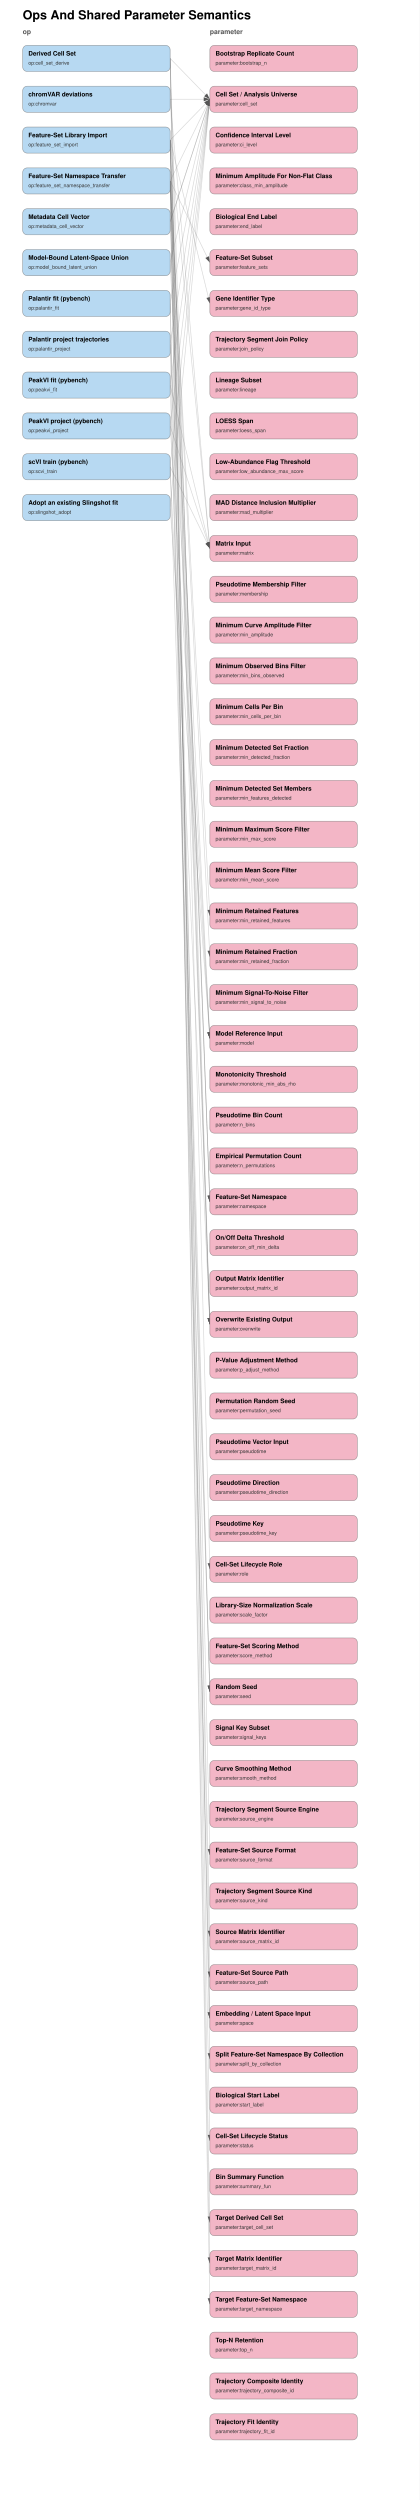
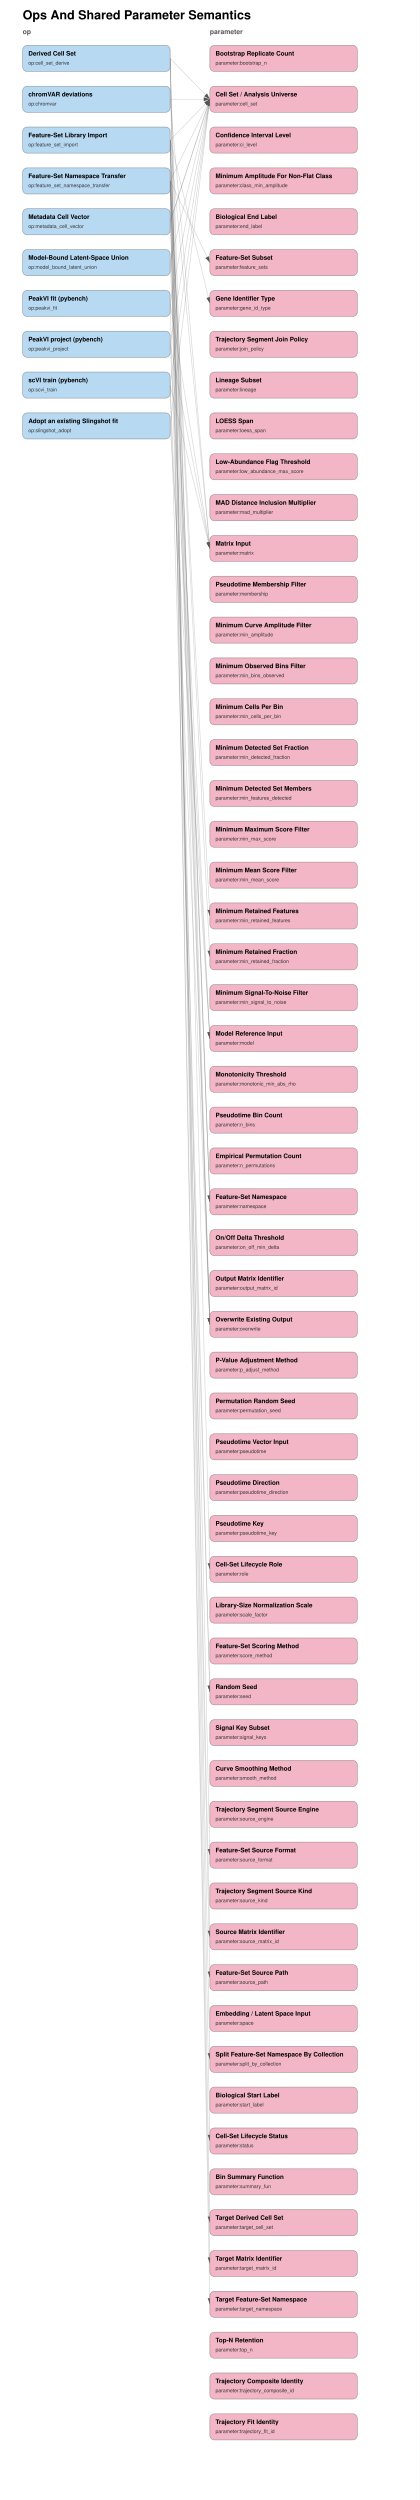
<svg xmlns="http://www.w3.org/2000/svg" width="740" height="4408" viewBox="0 0 740 4408">
  <rect width="100%" height="100%" fill="white" />
  <defs>
    <marker id="arrow" markerWidth="10" markerHeight="10" refX="9" refY="3" orient="auto" markerUnits="strokeWidth">
      <path d="M0,0 L0,6 L9,3 z" fill="#555" />
    </marker>
  </defs>
  <text x="40" y="34" font-family="Helvetica,Arial,sans-serif" font-size="22" font-weight="700">Ops And Shared Parameter Semantics</text>
  <text x="40" y="60" font-family="Helvetica,Arial,sans-serif" font-size="12" font-weight="700" fill="#555">op</text>
  <text x="370" y="60" font-family="Helvetica,Arial,sans-serif" font-size="12" font-weight="700" fill="#555">parameter</text>
  <line x1="300" y1="103" x2="370" y2="175" stroke="#555" stroke-opacity="0.22" stroke-width="1.2" marker-end="url(#arrow)" />
  <line x1="300" y1="103" x2="370" y2="2335" stroke="#555" stroke-opacity="0.22" stroke-width="1.2" marker-end="url(#arrow)" />
  <line x1="300" y1="103" x2="370" y2="2767" stroke="#555" stroke-opacity="0.22" stroke-width="1.2" marker-end="url(#arrow)" />
  <line x1="300" y1="103" x2="370" y2="3775" stroke="#555" stroke-opacity="0.22" stroke-width="1.2" marker-end="url(#arrow)" />
  <line x1="300" y1="103" x2="370" y2="3919" stroke="#555" stroke-opacity="0.22" stroke-width="1.2" marker-end="url(#arrow)" />
  <line x1="300" y1="175" x2="370" y2="175" stroke="#555" stroke-opacity="0.22" stroke-width="1.2" marker-end="url(#arrow)" />
  <line x1="300" y1="175" x2="370" y2="967" stroke="#555" stroke-opacity="0.22" stroke-width="1.2" marker-end="url(#arrow)" />
  <line x1="300" y1="247" x2="370" y2="175" stroke="#555" stroke-opacity="0.22" stroke-width="1.2" marker-end="url(#arrow)" />
  <line x1="300" y1="247" x2="370" y2="535" stroke="#555" stroke-opacity="0.22" stroke-width="1.2" marker-end="url(#arrow)" />
  <line x1="300" y1="247" x2="370" y2="967" stroke="#555" stroke-opacity="0.22" stroke-width="1.2" marker-end="url(#arrow)" />
  <line x1="300" y1="247" x2="370" y2="2119" stroke="#555" stroke-opacity="0.22" stroke-width="1.2" marker-end="url(#arrow)" />
  <line x1="300" y1="247" x2="370" y2="2119" stroke="#555" stroke-opacity="0.22" stroke-width="1.2" marker-end="url(#arrow)" />
  <line x1="300" y1="247" x2="370" y2="2335" stroke="#555" stroke-opacity="0.22" stroke-width="1.2" marker-end="url(#arrow)" />
  <line x1="300" y1="247" x2="370" y2="3271" stroke="#555" stroke-opacity="0.22" stroke-width="1.2" marker-end="url(#arrow)" />
  <line x1="300" y1="247" x2="370" y2="3487" stroke="#555" stroke-opacity="0.22" stroke-width="1.2" marker-end="url(#arrow)" />
  <line x1="300" y1="247" x2="370" y2="3631" stroke="#555" stroke-opacity="0.22" stroke-width="1.2" marker-end="url(#arrow)" />
  <line x1="300" y1="319" x2="370" y2="175" stroke="#555" stroke-opacity="0.22" stroke-width="1.2" marker-end="url(#arrow)" />
  <line x1="300" y1="319" x2="370" y2="463" stroke="#555" stroke-opacity="0.22" stroke-width="1.2" marker-end="url(#arrow)" />
  <line x1="300" y1="319" x2="370" y2="1615" stroke="#555" stroke-opacity="0.22" stroke-width="1.2" marker-end="url(#arrow)" />
  <line x1="300" y1="319" x2="370" y2="1687" stroke="#555" stroke-opacity="0.22" stroke-width="1.2" marker-end="url(#arrow)" />
  <line x1="300" y1="319" x2="370" y2="2119" stroke="#555" stroke-opacity="0.22" stroke-width="1.2" marker-end="url(#arrow)" />
  <line x1="300" y1="319" x2="370" y2="2335" stroke="#555" stroke-opacity="0.22" stroke-width="1.2" marker-end="url(#arrow)" />
  <line x1="300" y1="319" x2="370" y2="3415" stroke="#555" stroke-opacity="0.22" stroke-width="1.2" marker-end="url(#arrow)" />
  <line x1="300" y1="319" x2="370" y2="3991" stroke="#555" stroke-opacity="0.22" stroke-width="1.2" marker-end="url(#arrow)" />
  <line x1="300" y1="319" x2="370" y2="4063" stroke="#555" stroke-opacity="0.22" stroke-width="1.2" marker-end="url(#arrow)" />
  <line x1="300" y1="391" x2="370" y2="175" stroke="#555" stroke-opacity="0.22" stroke-width="1.2" marker-end="url(#arrow)" />
  <line x1="300" y1="391" x2="370" y2="175" stroke="#555" stroke-opacity="0.22" stroke-width="1.2" marker-end="url(#arrow)" />
  <line x1="300" y1="391" x2="370" y2="2335" stroke="#555" stroke-opacity="0.22" stroke-width="1.2" marker-end="url(#arrow)" />
  <line x1="300" y1="463" x2="370" y2="175" stroke="#555" stroke-opacity="0.22" stroke-width="1.2" marker-end="url(#arrow)" />
  <line x1="300" y1="463" x2="370" y2="1831" stroke="#555" stroke-opacity="0.22" stroke-width="1.2" marker-end="url(#arrow)" />
  <line x1="300" y1="535" x2="370" y2="175" stroke="#555" stroke-opacity="0.22" stroke-width="1.2" marker-end="url(#arrow)" />
+   <line x1="300" y1="535" x2="370" y2="967" stroke="#555" stroke-opacity="0.22" stroke-width="1.2" marker-end="url(#arrow)" />
  <line x1="300" y1="535" x2="370" y2="2983" stroke="#555" stroke-opacity="0.22" stroke-width="1.2" marker-end="url(#arrow)" />
-   <line x1="300" y1="535" x2="370" y2="3559" stroke="#555" stroke-opacity="0.22" stroke-width="1.2" marker-end="url(#arrow)" />
  <line x1="300" y1="607" x2="370" y2="175" stroke="#555" stroke-opacity="0.22" stroke-width="1.2" marker-end="url(#arrow)" />
+   <line x1="300" y1="607" x2="370" y2="967" stroke="#555" stroke-opacity="0.22" stroke-width="1.2" marker-end="url(#arrow)" />
  <line x1="300" y1="607" x2="370" y2="1831" stroke="#555" stroke-opacity="0.22" stroke-width="1.2" marker-end="url(#arrow)" />
-   <line x1="300" y1="607" x2="370" y2="3559" stroke="#555" stroke-opacity="0.22" stroke-width="1.2" marker-end="url(#arrow)" />
  <line x1="300" y1="679" x2="370" y2="175" stroke="#555" stroke-opacity="0.22" stroke-width="1.2" marker-end="url(#arrow)" />
  <line x1="300" y1="679" x2="370" y2="967" stroke="#555" stroke-opacity="0.22" stroke-width="1.2" marker-end="url(#arrow)" />
+   <line x1="300" y1="679" x2="370" y2="2335" stroke="#555" stroke-opacity="0.22" stroke-width="1.2" marker-end="url(#arrow)" />
  <line x1="300" y1="679" x2="370" y2="2983" stroke="#555" stroke-opacity="0.22" stroke-width="1.2" marker-end="url(#arrow)" />
  <line x1="300" y1="751" x2="370" y2="175" stroke="#555" stroke-opacity="0.22" stroke-width="1.2" marker-end="url(#arrow)" />
-   <line x1="300" y1="751" x2="370" y2="967" stroke="#555" stroke-opacity="0.22" stroke-width="1.2" marker-end="url(#arrow)" />
  <line x1="300" y1="751" x2="370" y2="1831" stroke="#555" stroke-opacity="0.22" stroke-width="1.2" marker-end="url(#arrow)" />
-   <line x1="300" y1="823" x2="370" y2="175" stroke="#555" stroke-opacity="0.22" stroke-width="1.2" marker-end="url(#arrow)" />
-   <line x1="300" y1="823" x2="370" y2="967" stroke="#555" stroke-opacity="0.22" stroke-width="1.2" marker-end="url(#arrow)" />
-   <line x1="300" y1="823" x2="370" y2="2335" stroke="#555" stroke-opacity="0.22" stroke-width="1.2" marker-end="url(#arrow)" />
-   <line x1="300" y1="823" x2="370" y2="2983" stroke="#555" stroke-opacity="0.22" stroke-width="1.2" marker-end="url(#arrow)" />
-   <line x1="300" y1="895" x2="370" y2="175" stroke="#555" stroke-opacity="0.22" stroke-width="1.2" marker-end="url(#arrow)" />
-   <line x1="300" y1="895" x2="370" y2="1831" stroke="#555" stroke-opacity="0.22" stroke-width="1.2" marker-end="url(#arrow)" />
  <g>
    <rect x="40" y="80" width="260" height="46" rx="8" fill="#b7d9f2" stroke="#555" stroke-opacity="0.55" />
    <text x="50" y="98" font-family="Helvetica,Arial,sans-serif" font-size="11" font-weight="700">Derived Cell Set</text>
    <text x="50" y="114" font-family="Helvetica,Arial,sans-serif" font-size="9" fill="#333">op:cell_set_derive</text>
  </g>
  <g>
    <rect x="40" y="152" width="260" height="46" rx="8" fill="#b7d9f2" stroke="#555" stroke-opacity="0.55" />
    <text x="50" y="170" font-family="Helvetica,Arial,sans-serif" font-size="11" font-weight="700">chromVAR deviations</text>
    <text x="50" y="186" font-family="Helvetica,Arial,sans-serif" font-size="9" fill="#333">op:chromvar</text>
  </g>
  <g>
    <rect x="40" y="224" width="260" height="46" rx="8" fill="#b7d9f2" stroke="#555" stroke-opacity="0.55" />
    <text x="50" y="242" font-family="Helvetica,Arial,sans-serif" font-size="11" font-weight="700">Feature-Set Library Import</text>
    <text x="50" y="258" font-family="Helvetica,Arial,sans-serif" font-size="9" fill="#333">op:feature_set_import</text>
  </g>
  <g>
    <rect x="40" y="296" width="260" height="46" rx="8" fill="#b7d9f2" stroke="#555" stroke-opacity="0.55" />
    <text x="50" y="314" font-family="Helvetica,Arial,sans-serif" font-size="11" font-weight="700">Feature-Set Namespace Transfer</text>
    <text x="50" y="330" font-family="Helvetica,Arial,sans-serif" font-size="9" fill="#333">op:feature_set_namespace_transfer</text>
  </g>
  <g>
    <rect x="40" y="368" width="260" height="46" rx="8" fill="#b7d9f2" stroke="#555" stroke-opacity="0.55" />
    <text x="50" y="386" font-family="Helvetica,Arial,sans-serif" font-size="11" font-weight="700">Metadata Cell Vector</text>
    <text x="50" y="402" font-family="Helvetica,Arial,sans-serif" font-size="9" fill="#333">op:metadata_cell_vector</text>
  </g>
  <g>
    <rect x="40" y="440" width="260" height="46" rx="8" fill="#b7d9f2" stroke="#555" stroke-opacity="0.55" />
    <text x="50" y="458" font-family="Helvetica,Arial,sans-serif" font-size="11" font-weight="700">Model-Bound Latent-Space Union</text>
    <text x="50" y="474" font-family="Helvetica,Arial,sans-serif" font-size="9" fill="#333">op:model_bound_latent_union</text>
  </g>
  <g>
    <rect x="40" y="512" width="260" height="46" rx="8" fill="#b7d9f2" stroke="#555" stroke-opacity="0.55" />
-     <text x="50" y="530" font-family="Helvetica,Arial,sans-serif" font-size="11" font-weight="700">Palantir fit (pybench)</text>
-     <text x="50" y="546" font-family="Helvetica,Arial,sans-serif" font-size="9" fill="#333">op:palantir_fit</text>
+     <text x="50" y="530" font-family="Helvetica,Arial,sans-serif" font-size="11" font-weight="700">PeakVI fit (pybench)</text>
+     <text x="50" y="546" font-family="Helvetica,Arial,sans-serif" font-size="9" fill="#333">op:peakvi_fit</text>
  </g>
  <g>
    <rect x="40" y="584" width="260" height="46" rx="8" fill="#b7d9f2" stroke="#555" stroke-opacity="0.55" />
-     <text x="50" y="602" font-family="Helvetica,Arial,sans-serif" font-size="11" font-weight="700">Palantir project trajectories</text>
-     <text x="50" y="618" font-family="Helvetica,Arial,sans-serif" font-size="9" fill="#333">op:palantir_project</text>
+     <text x="50" y="602" font-family="Helvetica,Arial,sans-serif" font-size="11" font-weight="700">PeakVI project (pybench)</text>
+     <text x="50" y="618" font-family="Helvetica,Arial,sans-serif" font-size="9" fill="#333">op:peakvi_project</text>
  </g>
  <g>
    <rect x="40" y="656" width="260" height="46" rx="8" fill="#b7d9f2" stroke="#555" stroke-opacity="0.55" />
-     <text x="50" y="674" font-family="Helvetica,Arial,sans-serif" font-size="11" font-weight="700">PeakVI fit (pybench)</text>
-     <text x="50" y="690" font-family="Helvetica,Arial,sans-serif" font-size="9" fill="#333">op:peakvi_fit</text>
+     <text x="50" y="674" font-family="Helvetica,Arial,sans-serif" font-size="11" font-weight="700">scVI train (pybench)</text>
+     <text x="50" y="690" font-family="Helvetica,Arial,sans-serif" font-size="9" fill="#333">op:scvi_train</text>
  </g>
  <g>
    <rect x="40" y="728" width="260" height="46" rx="8" fill="#b7d9f2" stroke="#555" stroke-opacity="0.55" />
-     <text x="50" y="746" font-family="Helvetica,Arial,sans-serif" font-size="11" font-weight="700">PeakVI project (pybench)</text>
-     <text x="50" y="762" font-family="Helvetica,Arial,sans-serif" font-size="9" fill="#333">op:peakvi_project</text>
-   </g>
-   <g>
-     <rect x="40" y="800" width="260" height="46" rx="8" fill="#b7d9f2" stroke="#555" stroke-opacity="0.55" />
-     <text x="50" y="818" font-family="Helvetica,Arial,sans-serif" font-size="11" font-weight="700">scVI train (pybench)</text>
-     <text x="50" y="834" font-family="Helvetica,Arial,sans-serif" font-size="9" fill="#333">op:scvi_train</text>
-   </g>
-   <g>
-     <rect x="40" y="872" width="260" height="46" rx="8" fill="#b7d9f2" stroke="#555" stroke-opacity="0.55" />
-     <text x="50" y="890" font-family="Helvetica,Arial,sans-serif" font-size="11" font-weight="700">Adopt an existing Slingshot fit</text>
-     <text x="50" y="906" font-family="Helvetica,Arial,sans-serif" font-size="9" fill="#333">op:slingshot_adopt</text>
+     <text x="50" y="746" font-family="Helvetica,Arial,sans-serif" font-size="11" font-weight="700">Adopt an existing Slingshot fit</text>
+     <text x="50" y="762" font-family="Helvetica,Arial,sans-serif" font-size="9" fill="#333">op:slingshot_adopt</text>
  </g>
  <g>
    <rect x="370" y="80" width="260" height="46" rx="8" fill="#f3b6c6" stroke="#555" stroke-opacity="0.55" />
    <text x="380" y="98" font-family="Helvetica,Arial,sans-serif" font-size="11" font-weight="700">Bootstrap Replicate Count</text>
    <text x="380" y="114" font-family="Helvetica,Arial,sans-serif" font-size="9" fill="#333">parameter:bootstrap_n</text>
  </g>
  <g>
    <rect x="370" y="152" width="260" height="46" rx="8" fill="#f3b6c6" stroke="#555" stroke-opacity="0.55" />
    <text x="380" y="170" font-family="Helvetica,Arial,sans-serif" font-size="11" font-weight="700">Cell Set / Analysis Universe</text>
    <text x="380" y="186" font-family="Helvetica,Arial,sans-serif" font-size="9" fill="#333">parameter:cell_set</text>
  </g>
  <g>
    <rect x="370" y="224" width="260" height="46" rx="8" fill="#f3b6c6" stroke="#555" stroke-opacity="0.55" />
    <text x="380" y="242" font-family="Helvetica,Arial,sans-serif" font-size="11" font-weight="700">Confidence Interval Level</text>
    <text x="380" y="258" font-family="Helvetica,Arial,sans-serif" font-size="9" fill="#333">parameter:ci_level</text>
  </g>
  <g>
    <rect x="370" y="296" width="260" height="46" rx="8" fill="#f3b6c6" stroke="#555" stroke-opacity="0.55" />
    <text x="380" y="314" font-family="Helvetica,Arial,sans-serif" font-size="11" font-weight="700">Minimum Amplitude For Non-Flat Class</text>
    <text x="380" y="330" font-family="Helvetica,Arial,sans-serif" font-size="9" fill="#333">parameter:class_min_amplitude</text>
  </g>
  <g>
    <rect x="370" y="368" width="260" height="46" rx="8" fill="#f3b6c6" stroke="#555" stroke-opacity="0.55" />
    <text x="380" y="386" font-family="Helvetica,Arial,sans-serif" font-size="11" font-weight="700">Biological End Label</text>
    <text x="380" y="402" font-family="Helvetica,Arial,sans-serif" font-size="9" fill="#333">parameter:end_label</text>
  </g>
  <g>
    <rect x="370" y="440" width="260" height="46" rx="8" fill="#f3b6c6" stroke="#555" stroke-opacity="0.55" />
    <text x="380" y="458" font-family="Helvetica,Arial,sans-serif" font-size="11" font-weight="700">Feature-Set Subset</text>
    <text x="380" y="474" font-family="Helvetica,Arial,sans-serif" font-size="9" fill="#333">parameter:feature_sets</text>
  </g>
  <g>
    <rect x="370" y="512" width="260" height="46" rx="8" fill="#f3b6c6" stroke="#555" stroke-opacity="0.55" />
    <text x="380" y="530" font-family="Helvetica,Arial,sans-serif" font-size="11" font-weight="700">Gene Identifier Type</text>
    <text x="380" y="546" font-family="Helvetica,Arial,sans-serif" font-size="9" fill="#333">parameter:gene_id_type</text>
  </g>
  <g>
    <rect x="370" y="584" width="260" height="46" rx="8" fill="#f3b6c6" stroke="#555" stroke-opacity="0.55" />
    <text x="380" y="602" font-family="Helvetica,Arial,sans-serif" font-size="11" font-weight="700">Trajectory Segment Join Policy</text>
    <text x="380" y="618" font-family="Helvetica,Arial,sans-serif" font-size="9" fill="#333">parameter:join_policy</text>
  </g>
  <g>
    <rect x="370" y="656" width="260" height="46" rx="8" fill="#f3b6c6" stroke="#555" stroke-opacity="0.55" />
    <text x="380" y="674" font-family="Helvetica,Arial,sans-serif" font-size="11" font-weight="700">Lineage Subset</text>
    <text x="380" y="690" font-family="Helvetica,Arial,sans-serif" font-size="9" fill="#333">parameter:lineage</text>
  </g>
  <g>
    <rect x="370" y="728" width="260" height="46" rx="8" fill="#f3b6c6" stroke="#555" stroke-opacity="0.55" />
    <text x="380" y="746" font-family="Helvetica,Arial,sans-serif" font-size="11" font-weight="700">LOESS Span</text>
    <text x="380" y="762" font-family="Helvetica,Arial,sans-serif" font-size="9" fill="#333">parameter:loess_span</text>
  </g>
  <g>
    <rect x="370" y="800" width="260" height="46" rx="8" fill="#f3b6c6" stroke="#555" stroke-opacity="0.55" />
    <text x="380" y="818" font-family="Helvetica,Arial,sans-serif" font-size="11" font-weight="700">Low-Abundance Flag Threshold</text>
    <text x="380" y="834" font-family="Helvetica,Arial,sans-serif" font-size="9" fill="#333">parameter:low_abundance_max_score</text>
  </g>
  <g>
    <rect x="370" y="872" width="260" height="46" rx="8" fill="#f3b6c6" stroke="#555" stroke-opacity="0.55" />
    <text x="380" y="890" font-family="Helvetica,Arial,sans-serif" font-size="11" font-weight="700">MAD Distance Inclusion Multiplier</text>
    <text x="380" y="906" font-family="Helvetica,Arial,sans-serif" font-size="9" fill="#333">parameter:mad_multiplier</text>
  </g>
  <g>
    <rect x="370" y="944" width="260" height="46" rx="8" fill="#f3b6c6" stroke="#555" stroke-opacity="0.55" />
    <text x="380" y="962" font-family="Helvetica,Arial,sans-serif" font-size="11" font-weight="700">Matrix Input</text>
    <text x="380" y="978" font-family="Helvetica,Arial,sans-serif" font-size="9" fill="#333">parameter:matrix</text>
  </g>
  <g>
    <rect x="370" y="1016" width="260" height="46" rx="8" fill="#f3b6c6" stroke="#555" stroke-opacity="0.55" />
    <text x="380" y="1034" font-family="Helvetica,Arial,sans-serif" font-size="11" font-weight="700">Pseudotime Membership Filter</text>
    <text x="380" y="1050" font-family="Helvetica,Arial,sans-serif" font-size="9" fill="#333">parameter:membership</text>
  </g>
  <g>
    <rect x="370" y="1088" width="260" height="46" rx="8" fill="#f3b6c6" stroke="#555" stroke-opacity="0.55" />
    <text x="380" y="1106" font-family="Helvetica,Arial,sans-serif" font-size="11" font-weight="700">Minimum Curve Amplitude Filter</text>
    <text x="380" y="1122" font-family="Helvetica,Arial,sans-serif" font-size="9" fill="#333">parameter:min_amplitude</text>
  </g>
  <g>
    <rect x="370" y="1160" width="260" height="46" rx="8" fill="#f3b6c6" stroke="#555" stroke-opacity="0.55" />
    <text x="380" y="1178" font-family="Helvetica,Arial,sans-serif" font-size="11" font-weight="700">Minimum Observed Bins Filter</text>
    <text x="380" y="1194" font-family="Helvetica,Arial,sans-serif" font-size="9" fill="#333">parameter:min_bins_observed</text>
  </g>
  <g>
    <rect x="370" y="1232" width="260" height="46" rx="8" fill="#f3b6c6" stroke="#555" stroke-opacity="0.55" />
    <text x="380" y="1250" font-family="Helvetica,Arial,sans-serif" font-size="11" font-weight="700">Minimum Cells Per Bin</text>
    <text x="380" y="1266" font-family="Helvetica,Arial,sans-serif" font-size="9" fill="#333">parameter:min_cells_per_bin</text>
  </g>
  <g>
    <rect x="370" y="1304" width="260" height="46" rx="8" fill="#f3b6c6" stroke="#555" stroke-opacity="0.55" />
    <text x="380" y="1322" font-family="Helvetica,Arial,sans-serif" font-size="11" font-weight="700">Minimum Detected Set Fraction</text>
    <text x="380" y="1338" font-family="Helvetica,Arial,sans-serif" font-size="9" fill="#333">parameter:min_detected_fraction</text>
  </g>
  <g>
    <rect x="370" y="1376" width="260" height="46" rx="8" fill="#f3b6c6" stroke="#555" stroke-opacity="0.55" />
    <text x="380" y="1394" font-family="Helvetica,Arial,sans-serif" font-size="11" font-weight="700">Minimum Detected Set Members</text>
    <text x="380" y="1410" font-family="Helvetica,Arial,sans-serif" font-size="9" fill="#333">parameter:min_features_detected</text>
  </g>
  <g>
    <rect x="370" y="1448" width="260" height="46" rx="8" fill="#f3b6c6" stroke="#555" stroke-opacity="0.55" />
    <text x="380" y="1466" font-family="Helvetica,Arial,sans-serif" font-size="11" font-weight="700">Minimum Maximum Score Filter</text>
    <text x="380" y="1482" font-family="Helvetica,Arial,sans-serif" font-size="9" fill="#333">parameter:min_max_score</text>
  </g>
  <g>
    <rect x="370" y="1520" width="260" height="46" rx="8" fill="#f3b6c6" stroke="#555" stroke-opacity="0.55" />
    <text x="380" y="1538" font-family="Helvetica,Arial,sans-serif" font-size="11" font-weight="700">Minimum Mean Score Filter</text>
    <text x="380" y="1554" font-family="Helvetica,Arial,sans-serif" font-size="9" fill="#333">parameter:min_mean_score</text>
  </g>
  <g>
    <rect x="370" y="1592" width="260" height="46" rx="8" fill="#f3b6c6" stroke="#555" stroke-opacity="0.55" />
    <text x="380" y="1610" font-family="Helvetica,Arial,sans-serif" font-size="11" font-weight="700">Minimum Retained Features</text>
    <text x="380" y="1626" font-family="Helvetica,Arial,sans-serif" font-size="9" fill="#333">parameter:min_retained_features</text>
  </g>
  <g>
    <rect x="370" y="1664" width="260" height="46" rx="8" fill="#f3b6c6" stroke="#555" stroke-opacity="0.55" />
    <text x="380" y="1682" font-family="Helvetica,Arial,sans-serif" font-size="11" font-weight="700">Minimum Retained Fraction</text>
    <text x="380" y="1698" font-family="Helvetica,Arial,sans-serif" font-size="9" fill="#333">parameter:min_retained_fraction</text>
  </g>
  <g>
    <rect x="370" y="1736" width="260" height="46" rx="8" fill="#f3b6c6" stroke="#555" stroke-opacity="0.55" />
    <text x="380" y="1754" font-family="Helvetica,Arial,sans-serif" font-size="11" font-weight="700">Minimum Signal-To-Noise Filter</text>
    <text x="380" y="1770" font-family="Helvetica,Arial,sans-serif" font-size="9" fill="#333">parameter:min_signal_to_noise</text>
  </g>
  <g>
    <rect x="370" y="1808" width="260" height="46" rx="8" fill="#f3b6c6" stroke="#555" stroke-opacity="0.55" />
    <text x="380" y="1826" font-family="Helvetica,Arial,sans-serif" font-size="11" font-weight="700">Model Reference Input</text>
    <text x="380" y="1842" font-family="Helvetica,Arial,sans-serif" font-size="9" fill="#333">parameter:model</text>
  </g>
  <g>
    <rect x="370" y="1880" width="260" height="46" rx="8" fill="#f3b6c6" stroke="#555" stroke-opacity="0.55" />
    <text x="380" y="1898" font-family="Helvetica,Arial,sans-serif" font-size="11" font-weight="700">Monotonicity Threshold</text>
    <text x="380" y="1914" font-family="Helvetica,Arial,sans-serif" font-size="9" fill="#333">parameter:monotonic_min_abs_rho</text>
  </g>
  <g>
    <rect x="370" y="1952" width="260" height="46" rx="8" fill="#f3b6c6" stroke="#555" stroke-opacity="0.55" />
    <text x="380" y="1970" font-family="Helvetica,Arial,sans-serif" font-size="11" font-weight="700">Pseudotime Bin Count</text>
    <text x="380" y="1986" font-family="Helvetica,Arial,sans-serif" font-size="9" fill="#333">parameter:n_bins</text>
  </g>
  <g>
    <rect x="370" y="2024" width="260" height="46" rx="8" fill="#f3b6c6" stroke="#555" stroke-opacity="0.55" />
    <text x="380" y="2042" font-family="Helvetica,Arial,sans-serif" font-size="11" font-weight="700">Empirical Permutation Count</text>
    <text x="380" y="2058" font-family="Helvetica,Arial,sans-serif" font-size="9" fill="#333">parameter:n_permutations</text>
  </g>
  <g>
    <rect x="370" y="2096" width="260" height="46" rx="8" fill="#f3b6c6" stroke="#555" stroke-opacity="0.55" />
    <text x="380" y="2114" font-family="Helvetica,Arial,sans-serif" font-size="11" font-weight="700">Feature-Set Namespace</text>
    <text x="380" y="2130" font-family="Helvetica,Arial,sans-serif" font-size="9" fill="#333">parameter:namespace</text>
  </g>
  <g>
    <rect x="370" y="2168" width="260" height="46" rx="8" fill="#f3b6c6" stroke="#555" stroke-opacity="0.55" />
    <text x="380" y="2186" font-family="Helvetica,Arial,sans-serif" font-size="11" font-weight="700">On/Off Delta Threshold</text>
    <text x="380" y="2202" font-family="Helvetica,Arial,sans-serif" font-size="9" fill="#333">parameter:on_off_min_delta</text>
  </g>
  <g>
    <rect x="370" y="2240" width="260" height="46" rx="8" fill="#f3b6c6" stroke="#555" stroke-opacity="0.55" />
    <text x="380" y="2258" font-family="Helvetica,Arial,sans-serif" font-size="11" font-weight="700">Output Matrix Identifier</text>
    <text x="380" y="2274" font-family="Helvetica,Arial,sans-serif" font-size="9" fill="#333">parameter:output_matrix_id</text>
  </g>
  <g>
    <rect x="370" y="2312" width="260" height="46" rx="8" fill="#f3b6c6" stroke="#555" stroke-opacity="0.55" />
    <text x="380" y="2330" font-family="Helvetica,Arial,sans-serif" font-size="11" font-weight="700">Overwrite Existing Output</text>
    <text x="380" y="2346" font-family="Helvetica,Arial,sans-serif" font-size="9" fill="#333">parameter:overwrite</text>
  </g>
  <g>
    <rect x="370" y="2384" width="260" height="46" rx="8" fill="#f3b6c6" stroke="#555" stroke-opacity="0.55" />
    <text x="380" y="2402" font-family="Helvetica,Arial,sans-serif" font-size="11" font-weight="700">P-Value Adjustment Method</text>
    <text x="380" y="2418" font-family="Helvetica,Arial,sans-serif" font-size="9" fill="#333">parameter:p_adjust_method</text>
  </g>
  <g>
    <rect x="370" y="2456" width="260" height="46" rx="8" fill="#f3b6c6" stroke="#555" stroke-opacity="0.55" />
    <text x="380" y="2474" font-family="Helvetica,Arial,sans-serif" font-size="11" font-weight="700">Permutation Random Seed</text>
    <text x="380" y="2490" font-family="Helvetica,Arial,sans-serif" font-size="9" fill="#333">parameter:permutation_seed</text>
  </g>
  <g>
    <rect x="370" y="2528" width="260" height="46" rx="8" fill="#f3b6c6" stroke="#555" stroke-opacity="0.55" />
    <text x="380" y="2546" font-family="Helvetica,Arial,sans-serif" font-size="11" font-weight="700">Pseudotime Vector Input</text>
    <text x="380" y="2562" font-family="Helvetica,Arial,sans-serif" font-size="9" fill="#333">parameter:pseudotime</text>
  </g>
  <g>
    <rect x="370" y="2600" width="260" height="46" rx="8" fill="#f3b6c6" stroke="#555" stroke-opacity="0.55" />
    <text x="380" y="2618" font-family="Helvetica,Arial,sans-serif" font-size="11" font-weight="700">Pseudotime Direction</text>
    <text x="380" y="2634" font-family="Helvetica,Arial,sans-serif" font-size="9" fill="#333">parameter:pseudotime_direction</text>
  </g>
  <g>
    <rect x="370" y="2672" width="260" height="46" rx="8" fill="#f3b6c6" stroke="#555" stroke-opacity="0.55" />
    <text x="380" y="2690" font-family="Helvetica,Arial,sans-serif" font-size="11" font-weight="700">Pseudotime Key</text>
    <text x="380" y="2706" font-family="Helvetica,Arial,sans-serif" font-size="9" fill="#333">parameter:pseudotime_key</text>
  </g>
  <g>
    <rect x="370" y="2744" width="260" height="46" rx="8" fill="#f3b6c6" stroke="#555" stroke-opacity="0.55" />
    <text x="380" y="2762" font-family="Helvetica,Arial,sans-serif" font-size="11" font-weight="700">Cell-Set Lifecycle Role</text>
    <text x="380" y="2778" font-family="Helvetica,Arial,sans-serif" font-size="9" fill="#333">parameter:role</text>
  </g>
  <g>
    <rect x="370" y="2816" width="260" height="46" rx="8" fill="#f3b6c6" stroke="#555" stroke-opacity="0.55" />
    <text x="380" y="2834" font-family="Helvetica,Arial,sans-serif" font-size="11" font-weight="700">Library-Size Normalization Scale</text>
    <text x="380" y="2850" font-family="Helvetica,Arial,sans-serif" font-size="9" fill="#333">parameter:scale_factor</text>
  </g>
  <g>
    <rect x="370" y="2888" width="260" height="46" rx="8" fill="#f3b6c6" stroke="#555" stroke-opacity="0.55" />
    <text x="380" y="2906" font-family="Helvetica,Arial,sans-serif" font-size="11" font-weight="700">Feature-Set Scoring Method</text>
    <text x="380" y="2922" font-family="Helvetica,Arial,sans-serif" font-size="9" fill="#333">parameter:score_method</text>
  </g>
  <g>
    <rect x="370" y="2960" width="260" height="46" rx="8" fill="#f3b6c6" stroke="#555" stroke-opacity="0.55" />
    <text x="380" y="2978" font-family="Helvetica,Arial,sans-serif" font-size="11" font-weight="700">Random Seed</text>
    <text x="380" y="2994" font-family="Helvetica,Arial,sans-serif" font-size="9" fill="#333">parameter:seed</text>
  </g>
  <g>
    <rect x="370" y="3032" width="260" height="46" rx="8" fill="#f3b6c6" stroke="#555" stroke-opacity="0.55" />
    <text x="380" y="3050" font-family="Helvetica,Arial,sans-serif" font-size="11" font-weight="700">Signal Key Subset</text>
    <text x="380" y="3066" font-family="Helvetica,Arial,sans-serif" font-size="9" fill="#333">parameter:signal_keys</text>
  </g>
  <g>
    <rect x="370" y="3104" width="260" height="46" rx="8" fill="#f3b6c6" stroke="#555" stroke-opacity="0.55" />
    <text x="380" y="3122" font-family="Helvetica,Arial,sans-serif" font-size="11" font-weight="700">Curve Smoothing Method</text>
    <text x="380" y="3138" font-family="Helvetica,Arial,sans-serif" font-size="9" fill="#333">parameter:smooth_method</text>
  </g>
  <g>
    <rect x="370" y="3176" width="260" height="46" rx="8" fill="#f3b6c6" stroke="#555" stroke-opacity="0.55" />
    <text x="380" y="3194" font-family="Helvetica,Arial,sans-serif" font-size="11" font-weight="700">Trajectory Segment Source Engine</text>
    <text x="380" y="3210" font-family="Helvetica,Arial,sans-serif" font-size="9" fill="#333">parameter:source_engine</text>
  </g>
  <g>
    <rect x="370" y="3248" width="260" height="46" rx="8" fill="#f3b6c6" stroke="#555" stroke-opacity="0.55" />
    <text x="380" y="3266" font-family="Helvetica,Arial,sans-serif" font-size="11" font-weight="700">Feature-Set Source Format</text>
    <text x="380" y="3282" font-family="Helvetica,Arial,sans-serif" font-size="9" fill="#333">parameter:source_format</text>
  </g>
  <g>
    <rect x="370" y="3320" width="260" height="46" rx="8" fill="#f3b6c6" stroke="#555" stroke-opacity="0.55" />
    <text x="380" y="3338" font-family="Helvetica,Arial,sans-serif" font-size="11" font-weight="700">Trajectory Segment Source Kind</text>
    <text x="380" y="3354" font-family="Helvetica,Arial,sans-serif" font-size="9" fill="#333">parameter:source_kind</text>
  </g>
  <g>
    <rect x="370" y="3392" width="260" height="46" rx="8" fill="#f3b6c6" stroke="#555" stroke-opacity="0.55" />
    <text x="380" y="3410" font-family="Helvetica,Arial,sans-serif" font-size="11" font-weight="700">Source Matrix Identifier</text>
    <text x="380" y="3426" font-family="Helvetica,Arial,sans-serif" font-size="9" fill="#333">parameter:source_matrix_id</text>
  </g>
  <g>
    <rect x="370" y="3464" width="260" height="46" rx="8" fill="#f3b6c6" stroke="#555" stroke-opacity="0.55" />
    <text x="380" y="3482" font-family="Helvetica,Arial,sans-serif" font-size="11" font-weight="700">Feature-Set Source Path</text>
    <text x="380" y="3498" font-family="Helvetica,Arial,sans-serif" font-size="9" fill="#333">parameter:source_path</text>
  </g>
  <g>
    <rect x="370" y="3536" width="260" height="46" rx="8" fill="#f3b6c6" stroke="#555" stroke-opacity="0.55" />
    <text x="380" y="3554" font-family="Helvetica,Arial,sans-serif" font-size="11" font-weight="700">Embedding / Latent Space Input</text>
    <text x="380" y="3570" font-family="Helvetica,Arial,sans-serif" font-size="9" fill="#333">parameter:space</text>
  </g>
  <g>
    <rect x="370" y="3608" width="260" height="46" rx="8" fill="#f3b6c6" stroke="#555" stroke-opacity="0.55" />
    <text x="380" y="3626" font-family="Helvetica,Arial,sans-serif" font-size="11" font-weight="700">Split Feature-Set Namespace By Collection</text>
    <text x="380" y="3642" font-family="Helvetica,Arial,sans-serif" font-size="9" fill="#333">parameter:split_by_collection</text>
  </g>
  <g>
    <rect x="370" y="3680" width="260" height="46" rx="8" fill="#f3b6c6" stroke="#555" stroke-opacity="0.55" />
    <text x="380" y="3698" font-family="Helvetica,Arial,sans-serif" font-size="11" font-weight="700">Biological Start Label</text>
    <text x="380" y="3714" font-family="Helvetica,Arial,sans-serif" font-size="9" fill="#333">parameter:start_label</text>
  </g>
  <g>
    <rect x="370" y="3752" width="260" height="46" rx="8" fill="#f3b6c6" stroke="#555" stroke-opacity="0.55" />
    <text x="380" y="3770" font-family="Helvetica,Arial,sans-serif" font-size="11" font-weight="700">Cell-Set Lifecycle Status</text>
    <text x="380" y="3786" font-family="Helvetica,Arial,sans-serif" font-size="9" fill="#333">parameter:status</text>
  </g>
  <g>
    <rect x="370" y="3824" width="260" height="46" rx="8" fill="#f3b6c6" stroke="#555" stroke-opacity="0.55" />
    <text x="380" y="3842" font-family="Helvetica,Arial,sans-serif" font-size="11" font-weight="700">Bin Summary Function</text>
    <text x="380" y="3858" font-family="Helvetica,Arial,sans-serif" font-size="9" fill="#333">parameter:summary_fun</text>
  </g>
  <g>
    <rect x="370" y="3896" width="260" height="46" rx="8" fill="#f3b6c6" stroke="#555" stroke-opacity="0.55" />
    <text x="380" y="3914" font-family="Helvetica,Arial,sans-serif" font-size="11" font-weight="700">Target Derived Cell Set</text>
    <text x="380" y="3930" font-family="Helvetica,Arial,sans-serif" font-size="9" fill="#333">parameter:target_cell_set</text>
  </g>
  <g>
    <rect x="370" y="3968" width="260" height="46" rx="8" fill="#f3b6c6" stroke="#555" stroke-opacity="0.55" />
    <text x="380" y="3986" font-family="Helvetica,Arial,sans-serif" font-size="11" font-weight="700">Target Matrix Identifier</text>
    <text x="380" y="4002" font-family="Helvetica,Arial,sans-serif" font-size="9" fill="#333">parameter:target_matrix_id</text>
  </g>
  <g>
    <rect x="370" y="4040" width="260" height="46" rx="8" fill="#f3b6c6" stroke="#555" stroke-opacity="0.55" />
    <text x="380" y="4058" font-family="Helvetica,Arial,sans-serif" font-size="11" font-weight="700">Target Feature-Set Namespace</text>
    <text x="380" y="4074" font-family="Helvetica,Arial,sans-serif" font-size="9" fill="#333">parameter:target_namespace</text>
  </g>
  <g>
    <rect x="370" y="4112" width="260" height="46" rx="8" fill="#f3b6c6" stroke="#555" stroke-opacity="0.55" />
    <text x="380" y="4130" font-family="Helvetica,Arial,sans-serif" font-size="11" font-weight="700">Top-N Retention</text>
    <text x="380" y="4146" font-family="Helvetica,Arial,sans-serif" font-size="9" fill="#333">parameter:top_n</text>
  </g>
  <g>
    <rect x="370" y="4184" width="260" height="46" rx="8" fill="#f3b6c6" stroke="#555" stroke-opacity="0.55" />
    <text x="380" y="4202" font-family="Helvetica,Arial,sans-serif" font-size="11" font-weight="700">Trajectory Composite Identity</text>
    <text x="380" y="4218" font-family="Helvetica,Arial,sans-serif" font-size="9" fill="#333">parameter:trajectory_composite_id</text>
  </g>
  <g>
    <rect x="370" y="4256" width="260" height="46" rx="8" fill="#f3b6c6" stroke="#555" stroke-opacity="0.55" />
    <text x="380" y="4274" font-family="Helvetica,Arial,sans-serif" font-size="11" font-weight="700">Trajectory Fit Identity</text>
    <text x="380" y="4290" font-family="Helvetica,Arial,sans-serif" font-size="9" fill="#333">parameter:trajectory_fit_id</text>
  </g>
</svg>
